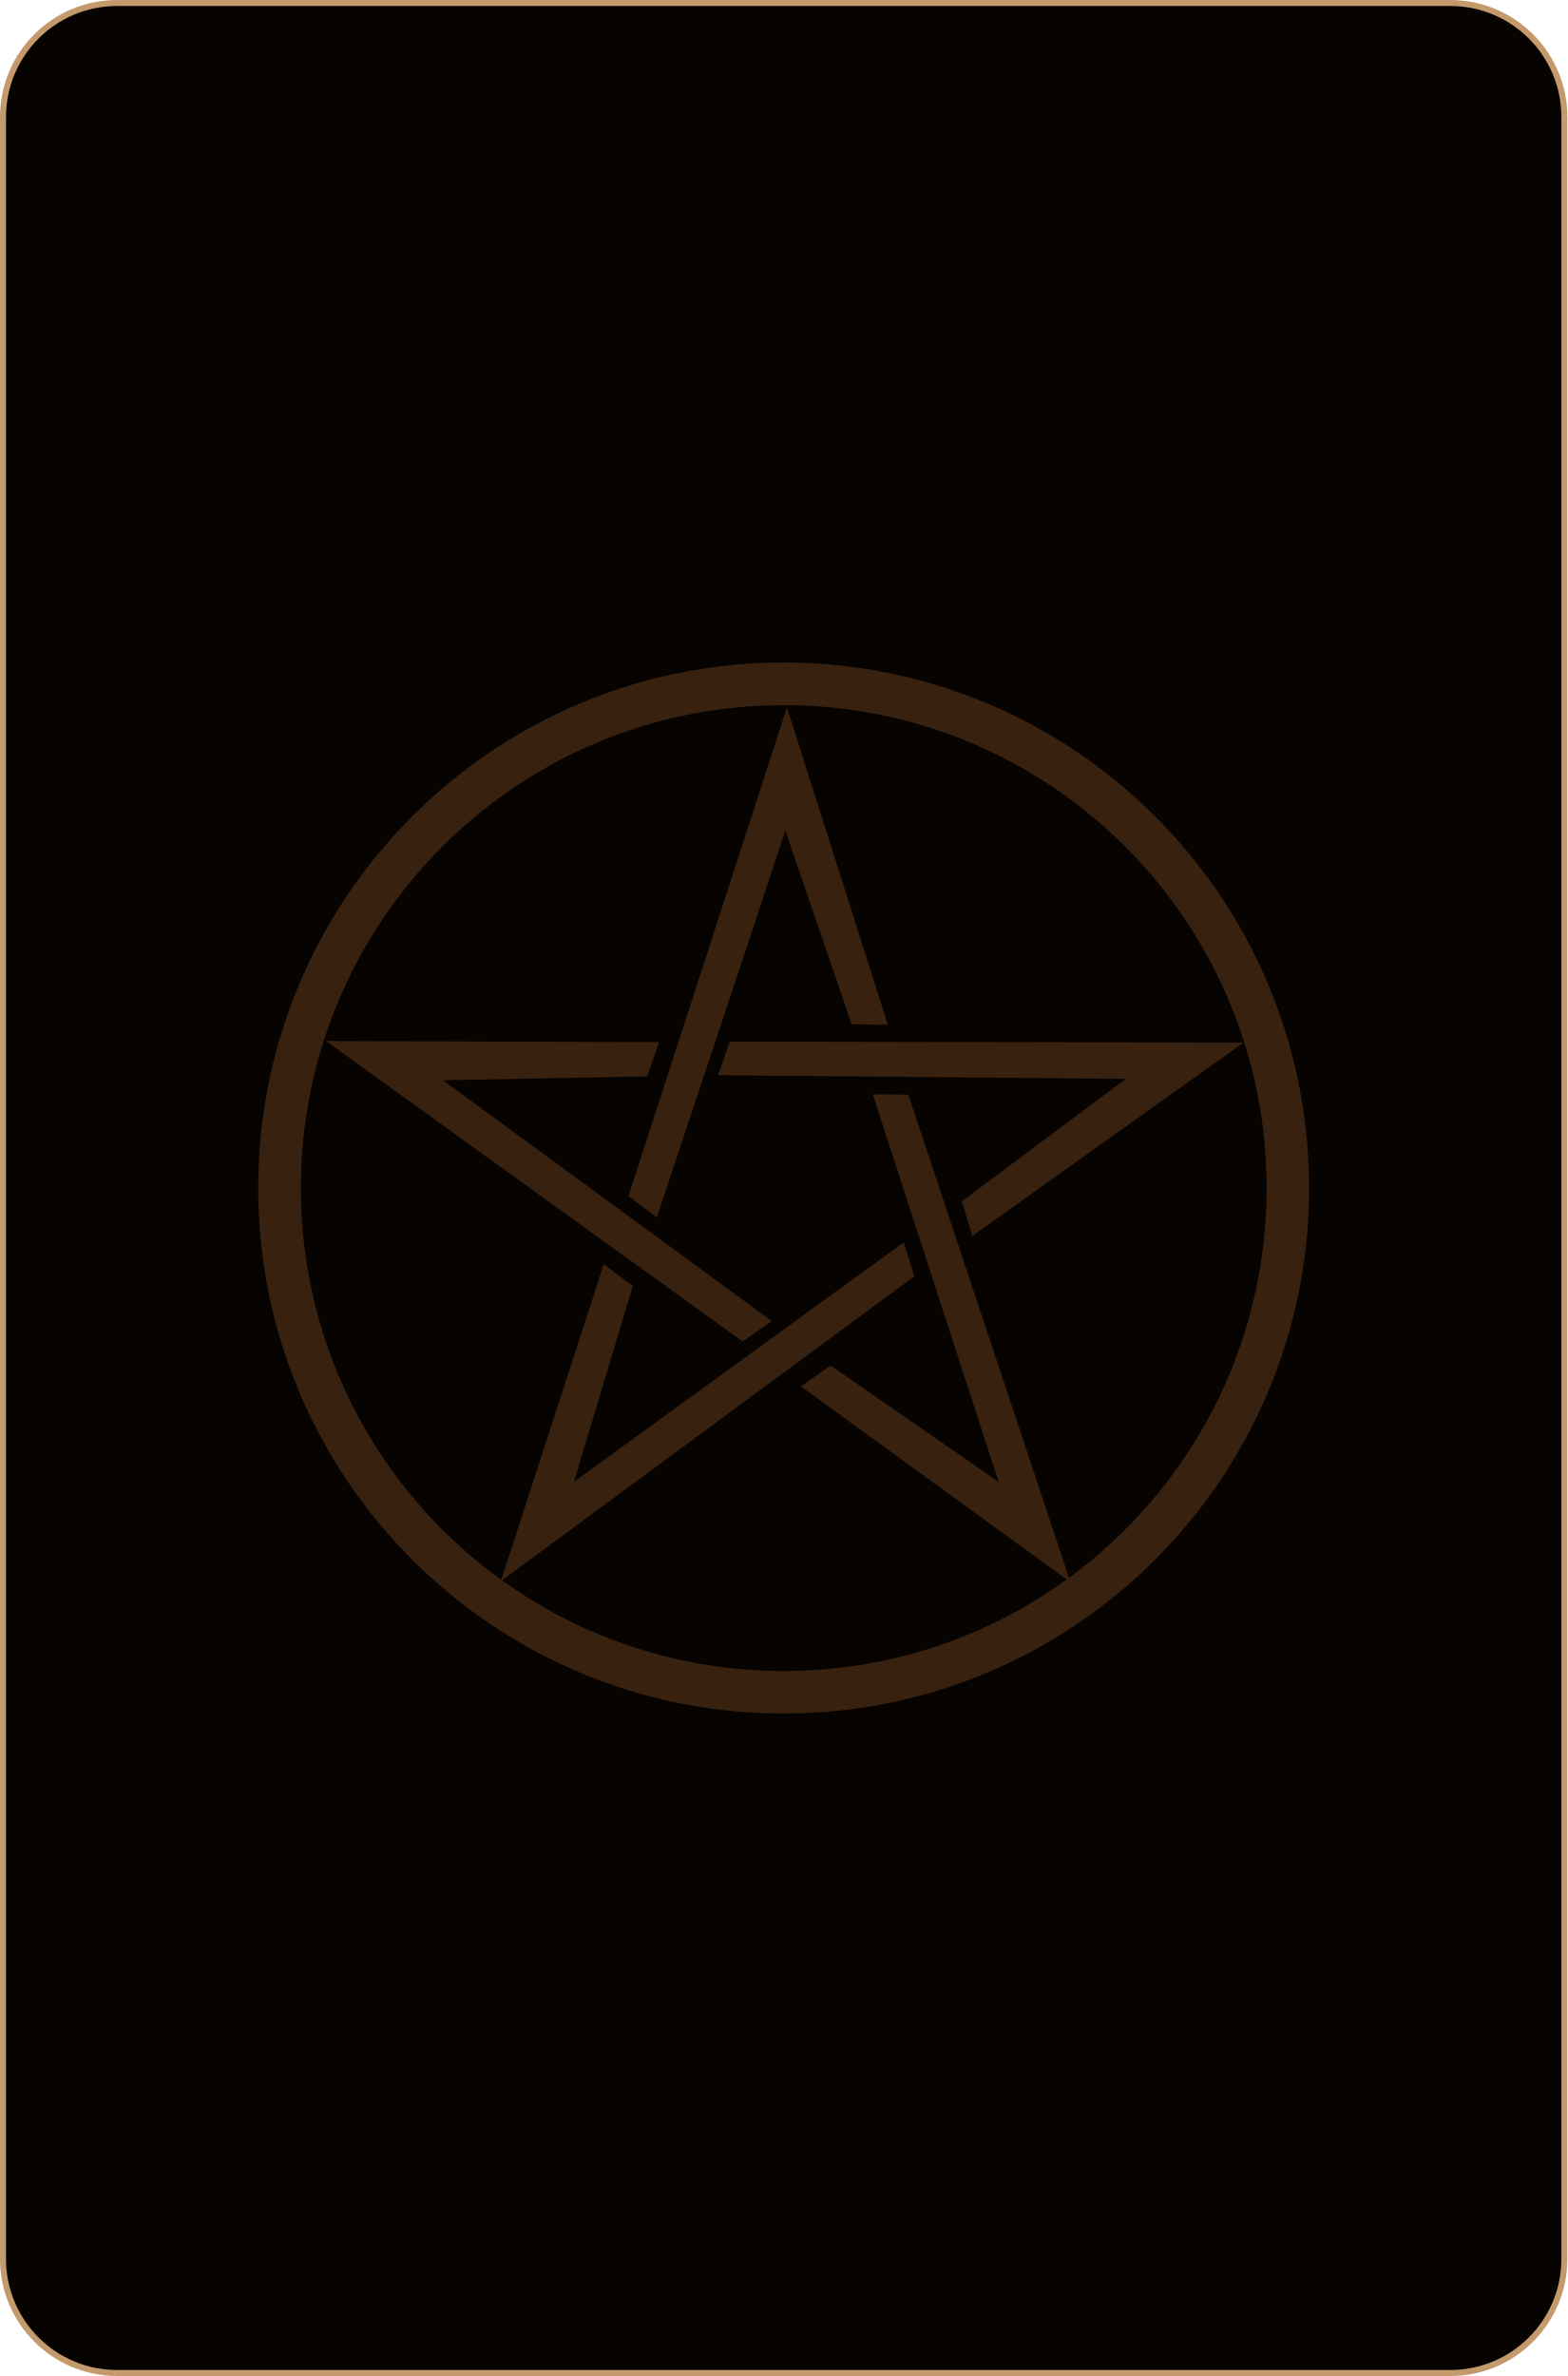
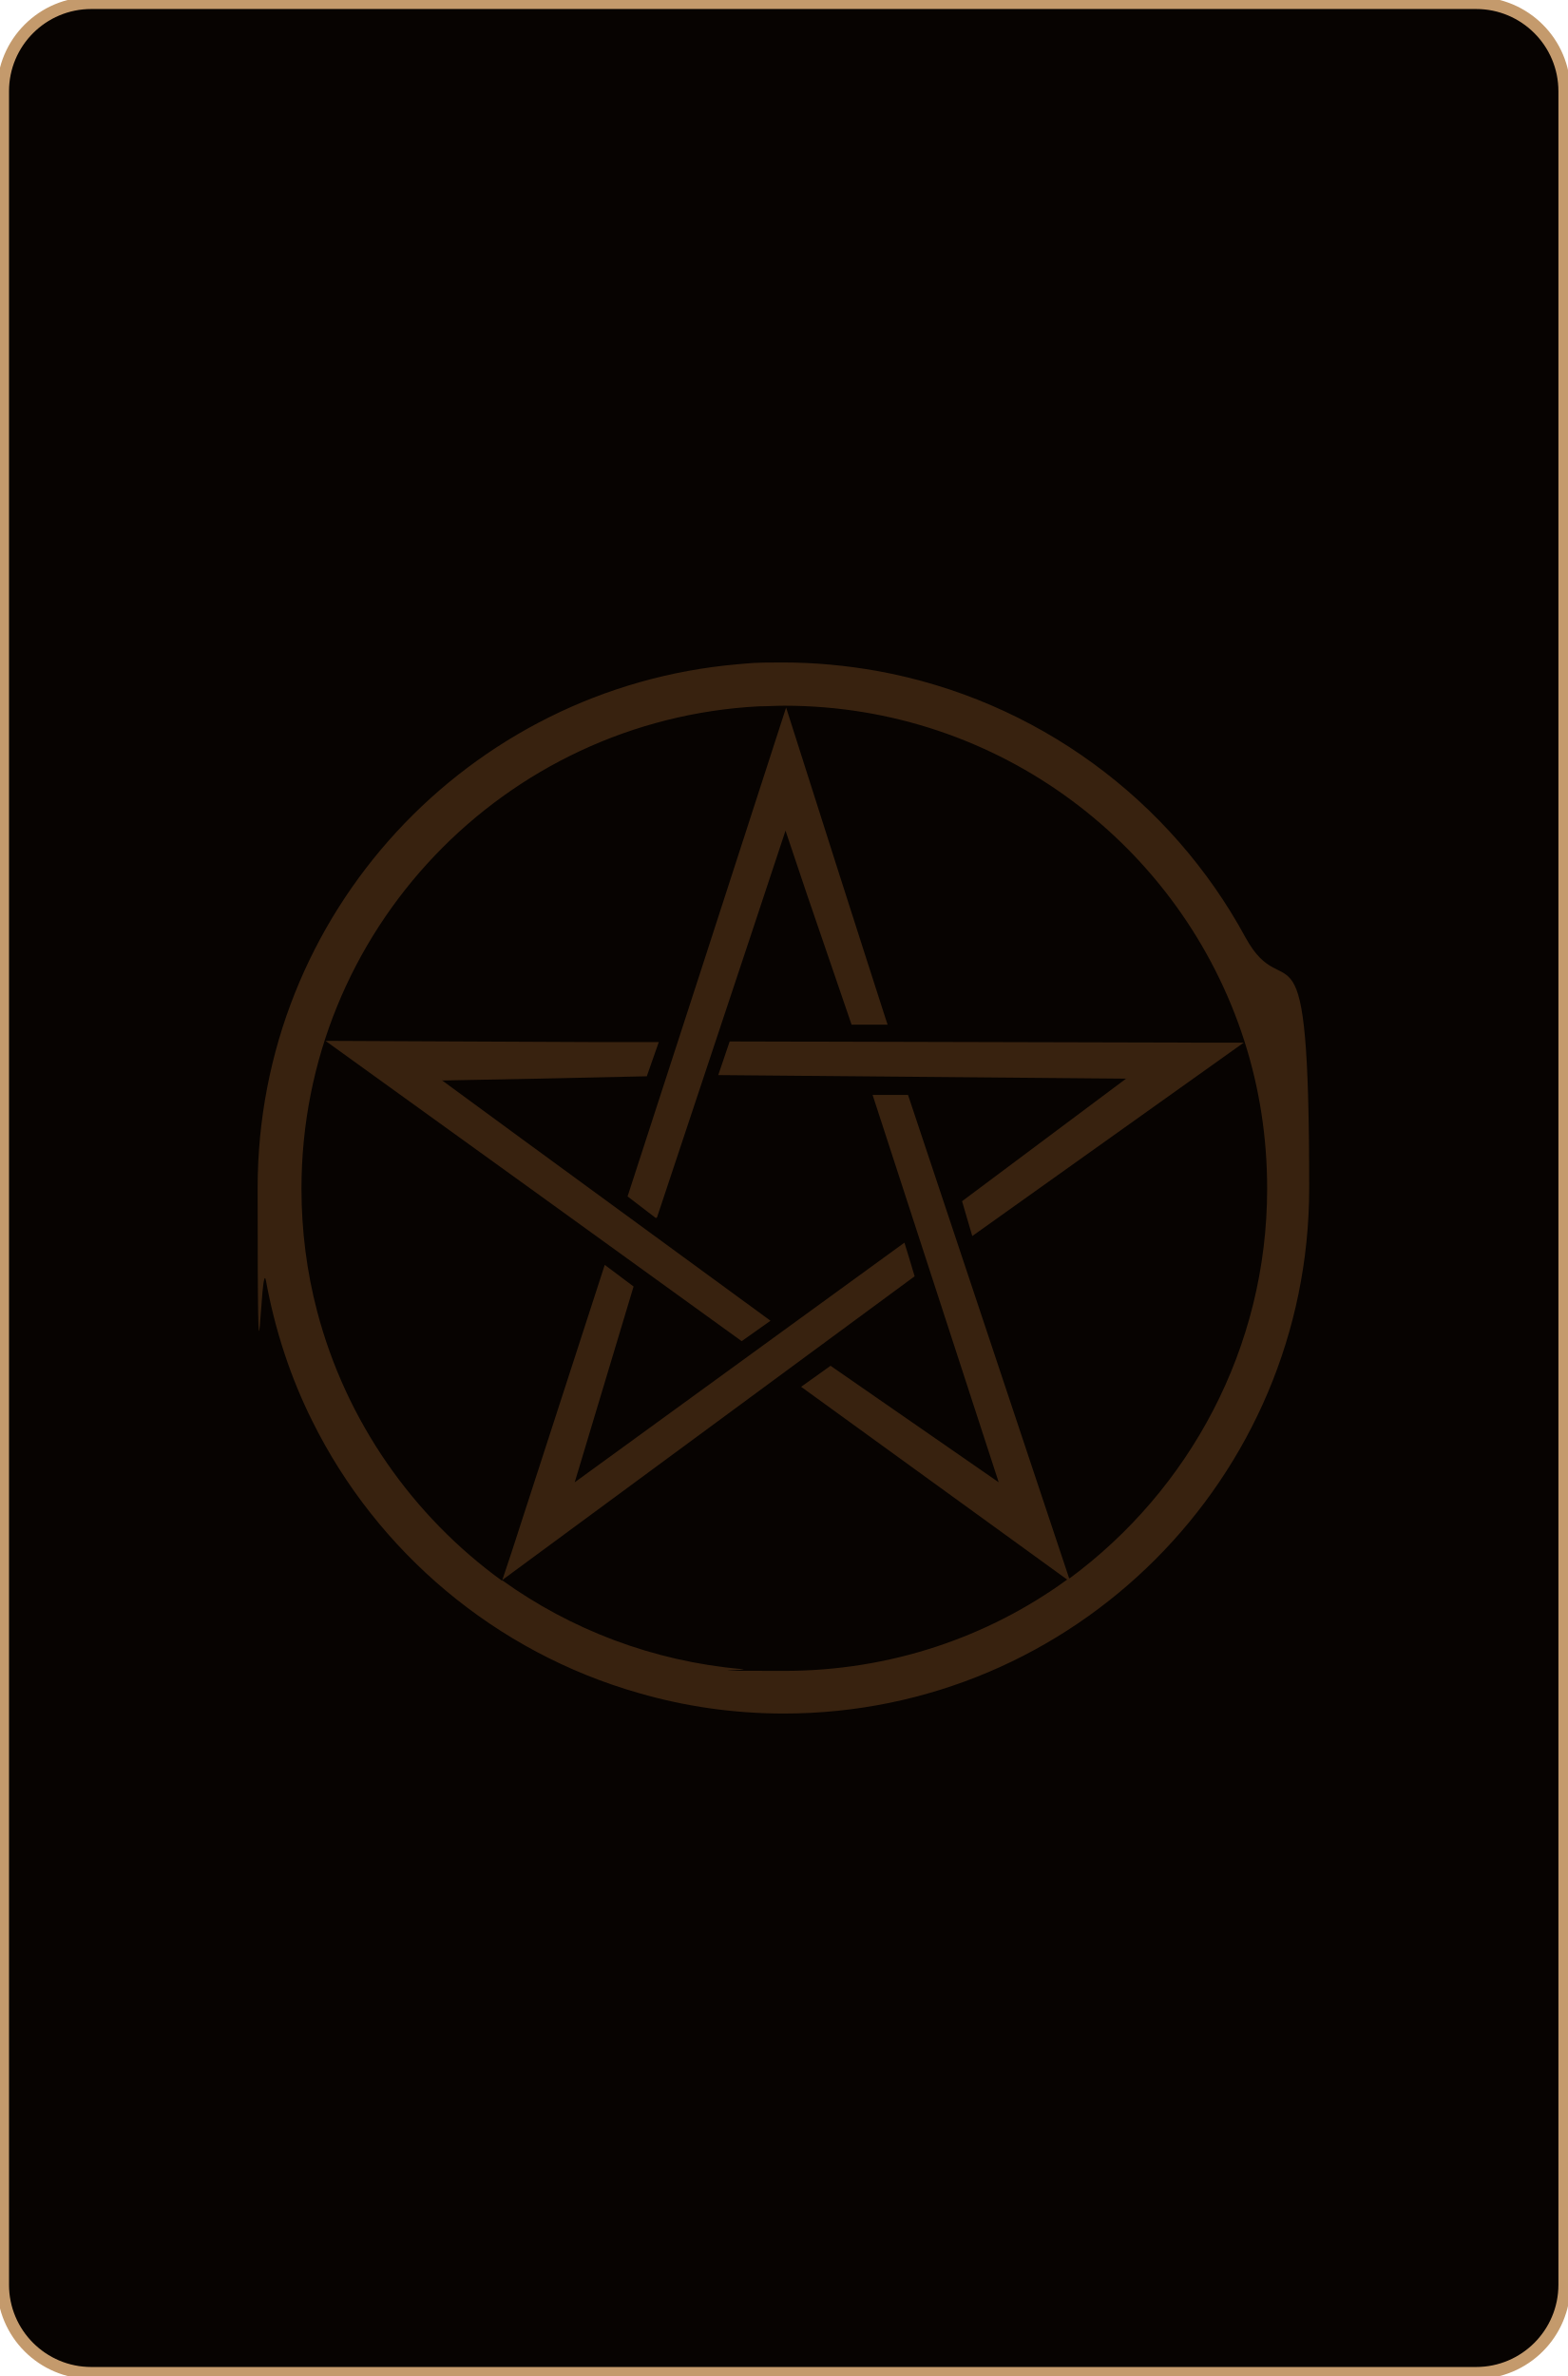
- <svg xmlns="http://www.w3.org/2000/svg" viewBox="0 0 261 395.61">
-   <rect fill="#070301" height="394.61" rx="19" stroke="#c49a6c" stroke-miterlimit="10" width="260" x=".5" y=".5" />
-   <g fill="#38220f">
-     <path d="m109.37 202.71 15.78-47.47 5.63-16.94 3.65 10.66 7.38 21.56 6.04.12-8.05-25.31-8.76-27.55-13.91 42.89-12.48 38.48z" />
-     <path d="m121.52 173.43-1.94 5.59 67.87.62-27.28 20.38.72 2.4 1.01 3.38 45.17-32.2-6.75-.02z" />
-     <path d="m73.74 179.86 15.44-.29 18.61-.35 1.96-5.71-11.55-.03-43.92-.15 35.14 25.34 34.25 24.69 4.84-3.41-41.28-30.22z" />
-     <path d="m207.43 156.09c-12.45-22.91-34.82-39.63-61.36-44.4-5.05-.91-10.26-1.38-15.57-1.38-2.57 0-5.12.11-7.63.33-44.75 3.86-79.87 41.42-79.87 87.17 0 5.3.47 10.49 1.37 15.53 1.47 8.23 4.1 16.07 7.71 23.33 10.84 21.83 30.52 38.49 54.36 45.29 7.64 2.18 15.71 3.35 24.05 3.35 48.32 0 87.5-39.17 87.5-87.5 0-15.11-3.83-29.32-10.57-41.72zm-29.42 106.6-19.48-58.53-7.29-21.9-5.91-.06 8.3 25.56 12.67 38.99-27.99-19.39-4.94 3.48s44.26 32.14 44.26 32.14c-13.24 9.59-29.52 15.25-47.12 15.25-2.38 0-4.73-.1-7.05-.3-14.8-1.29-28.46-6.59-39.87-14.8l68.67-50.62-.95-3.04-.82-2.61-54.92 39.87 9.8-32.61-4.83-3.62-15.51 47.75-1.56 4.79c-14.92-10.78-26-26.55-30.77-44.87-1.7-6.5-2.6-13.32-2.6-20.35 0-43 33.76-78.12 76.22-80.3 1.39-.07 2.78-.11 4.19-.11 35.82 0 66.18 23.43 76.57 55.8 2.49 7.76 3.84 16.03 3.84 24.62 0 26.64-12.96 50.25-32.91 64.88z" />
+ <svg xmlns="http://www.w3.org/2000/svg" id="_レイヤー_1" data-name="レイヤー_1" version="1.1" viewBox="0 0 261 395.6">
+   <defs>
+     <style>
+       .st0 {
+         fill: #070301;
+         stroke: #c49a6c;
+         stroke-miterlimit: 10;
+         stroke-width: 2px;
+       }
+ 
+       .st1 {
+         fill: #38220f;
+       }
+     </style>
+   </defs>
+   <rect class="st0" x=".5" y=".5" width="260" height="394.6" rx="14.7" ry="14.7" />
+   <g>
+     <path class="st1" d="M109.4,202.7l15.8-47.5,5.6-16.9,3.6,10.7,7.4,21.6h6c0,.1-8.1-25.2-8.1-25.2l-8.8-27.6-13.9,42.9-12.5,38.5,4.7,3.6Z" />
+     <path class="st1" d="M121.5,173.4l-1.9,5.6,67.9.6-27.3,20.4.7,2.4,1,3.4,45.2-32.2h-6.8s-78.8-.2-78.8-.2Z" />
+     <path class="st1" d="M73.7,179.9l15.4-.3,18.6-.4,2-5.7h-11.6s-43.9-.2-43.9-.2l35.1,25.3,34.2,24.7,4.8-3.4-41.3-30.2-13.5-9.9Z" />
+     <path class="st1" d="M207.4,156.1c-12.4-22.9-34.8-39.6-61.4-44.4-5.1-.9-10.3-1.4-15.6-1.4s-5.1.1-7.6.3c-44.8,3.9-79.9,41.4-79.9,87.2s.5,10.5,1.4,15.5c1.5,8.2,4.1,16.1,7.7,23.3,10.8,21.8,30.5,38.5,54.4,45.3,7.6,2.2,15.7,3.4,24.1,3.4,48.3,0,87.5-39.2,87.5-87.5s-3.8-29.3-10.6-41.7h0ZM178,262.7l-19.5-58.5-7.3-21.9h-5.9c0,0,8.3,25.5,8.3,25.5l12.7,39-28-19.4-4.9,3.5,44.3,32.1c-13.2,9.6-29.5,15.2-47.1,15.2s-4.7-.1-7.1-.3c-14.8-1.3-28.5-6.6-39.9-14.8l68.7-50.6-.9-3-.8-2.6-54.9,39.9,9.8-32.6-4.8-3.6-15.5,47.8-1.6,4.8c-14.9-10.8-26-26.6-30.8-44.9-1.7-6.5-2.6-13.3-2.6-20.4,0-43,33.8-78.1,76.2-80.3,1.4,0,2.8-.1,4.2-.1,35.8,0,66.2,23.4,76.6,55.8,2.5,7.8,3.8,16,3.8,24.6,0,26.6-13,50.2-32.9,64.9h0Z" />
  </g>
</svg>
